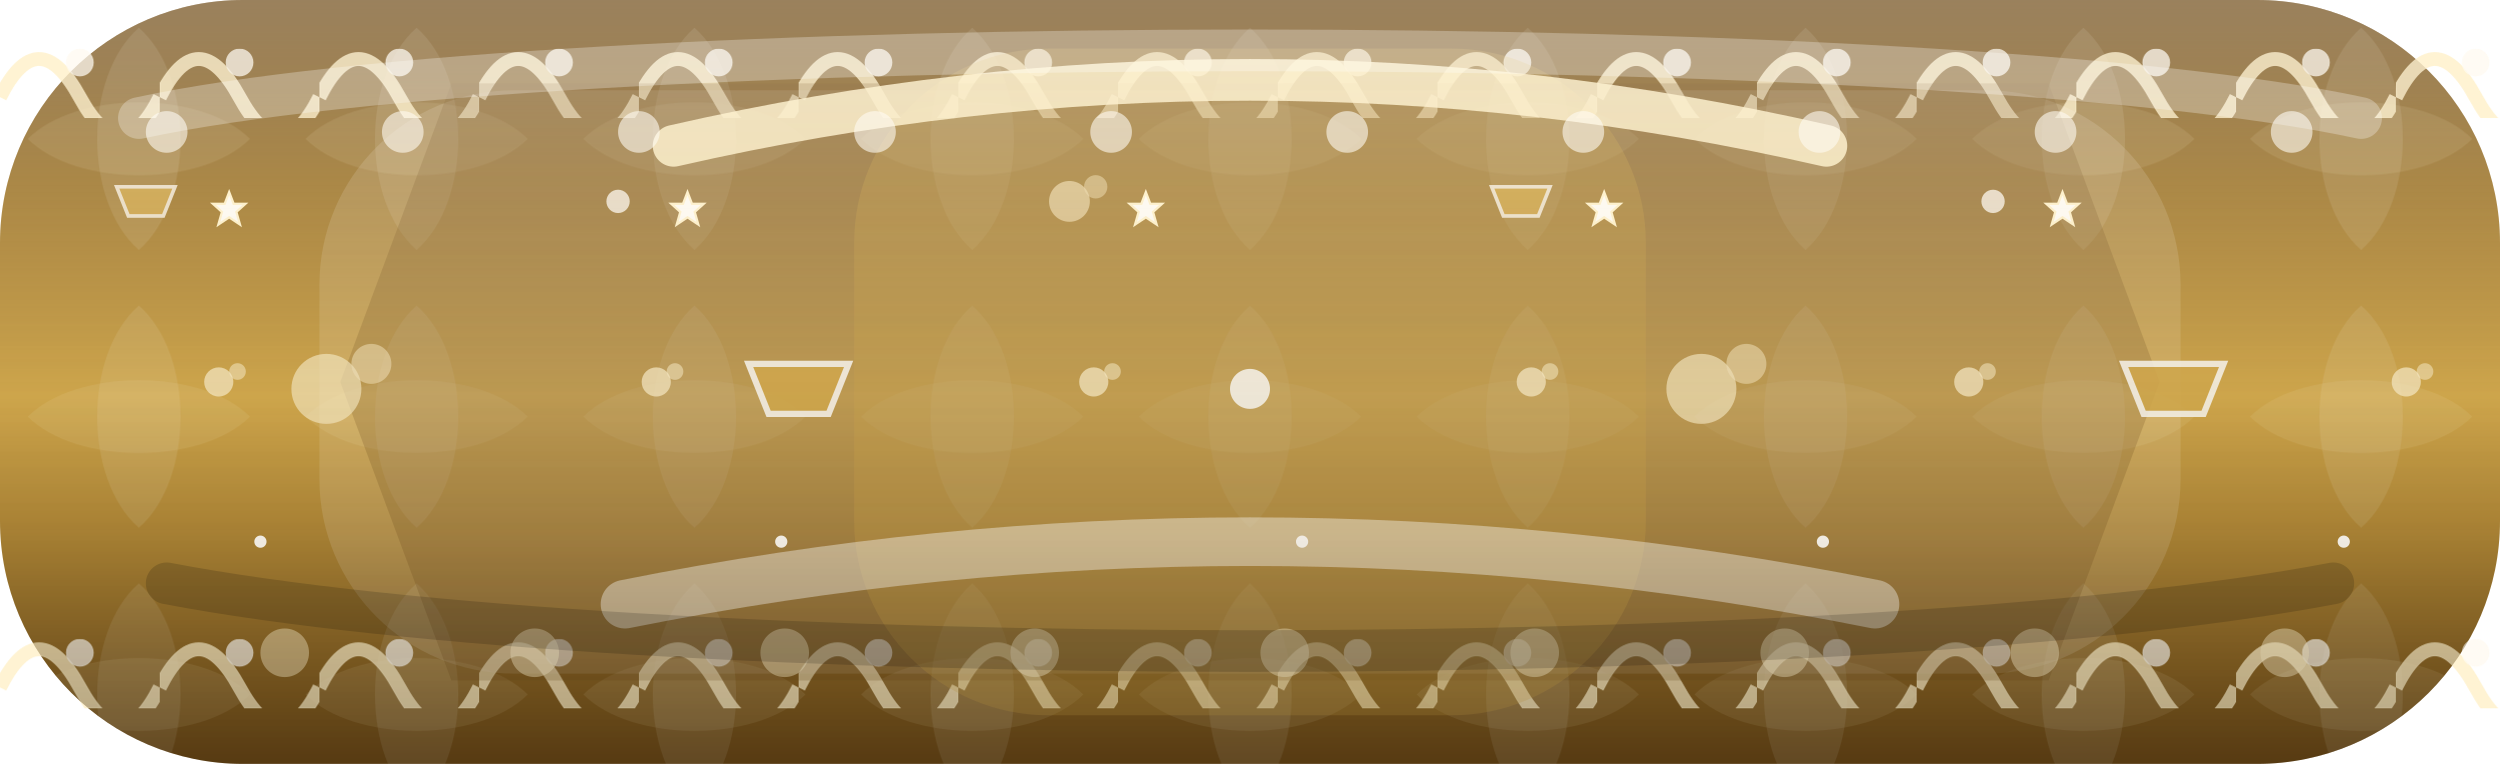
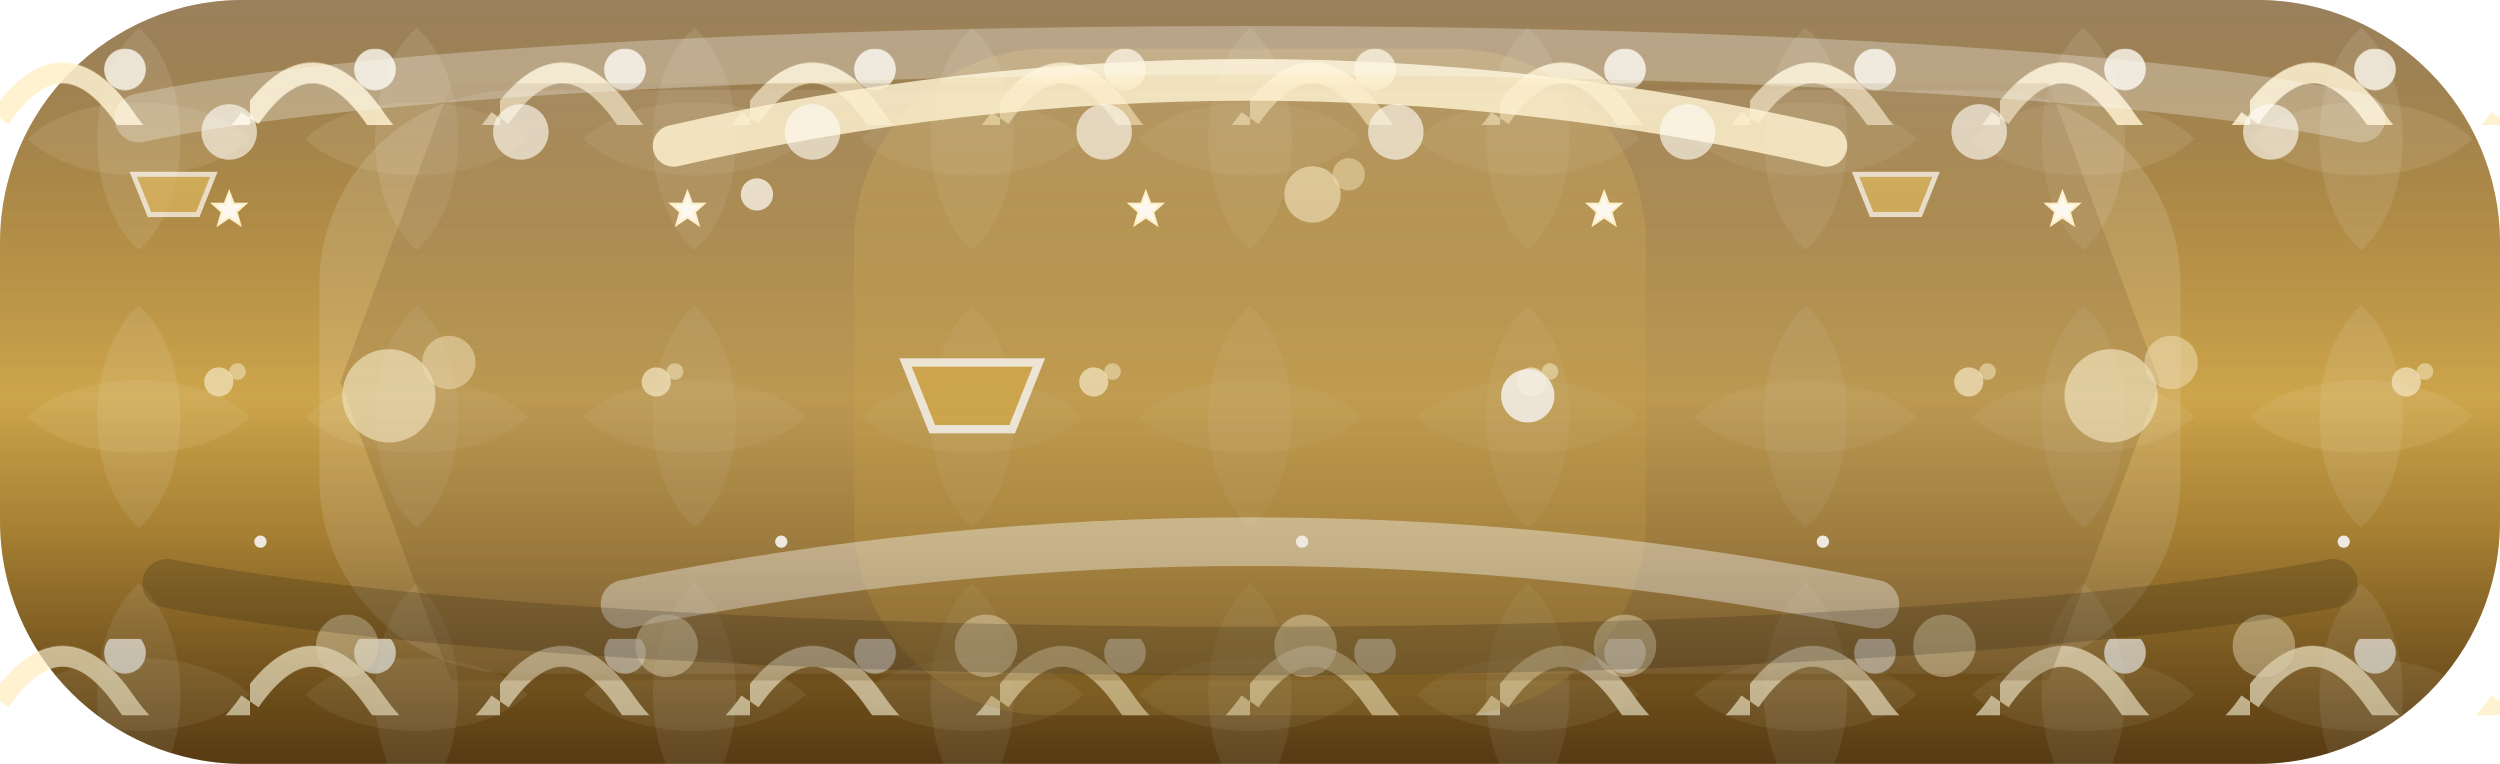
<svg xmlns="http://www.w3.org/2000/svg" width="720" height="220" viewBox="0 0 720 220">
  <defs>
    <linearGradient id="bg" x1="0" y1="0" x2="0" y2="1">
      <stop offset="0%" stop-color="#6f4b17" />
      <stop offset="52%" stop-color="#d7ab49" />
      <stop offset="100%" stop-color="#6f4b17" />
    </linearGradient>
    <linearGradient id="satin" x1="0" y1="0" x2="0" y2="1">
      <stop offset="0%" stop-color="rgba(255,255,255,0.30)" />
      <stop offset="24%" stop-color="rgba(255,255,255,0.12)" />
      <stop offset="70%" stop-color="rgba(0,0,0,0.06)" />
      <stop offset="100%" stop-color="rgba(0,0,0,0.22)" />
    </linearGradient>
    <pattern id="brocade-reveillon" width="80" height="80" patternUnits="userSpaceOnUse">
      <path d="M 40 8 C 56 22, 56 58, 40 72 C 24 58, 24 22, 40 8 Z" fill="#fffaf0" opacity="0.10" />
      <path d="M 8 40 C 22 26, 58 26, 72 40 C 58 54, 22 54, 8 40 Z" fill="#fff0c7" opacity="0.10" />
    </pattern>
-     <pattern id="trim-reveillon" width="46" height="34" patternUnits="userSpaceOnUse">
-       <path d="M 0 28 Q 11 6 23 28 T 46 28" stroke="#fff0c7" stroke-width="4" fill="none" opacity="0.85" />
-       <circle cx="23" cy="18" r="4" fill="#fffaf0" opacity="0.8" />
+     <pattern id="trim-reveillon" width="72" height="42" patternUnits="userSpaceOnUse">
+       <path d="M 0 34 Q 18 8 36 34 T 72 34" stroke="#fff0c7" stroke-width="6" fill="none" opacity="0.92" />
+       <circle cx="36" cy="20" r="6" fill="#fffaf0" opacity="0.86" />
    </pattern>
  </defs>
  <rect width="720" height="220" rx="70" fill="url(#bg)" />
  <rect x="0" y="0" width="720" height="220" rx="70" fill="url(#brocade-reveillon)" />
  <rect x="0" y="14" width="720" height="22" fill="url(#trim-reveillon)" opacity="0.90" />
  <rect x="0" y="184" width="720" height="22" fill="url(#trim-reveillon)" opacity="0.90" />
  <rect x="92" y="26" width="536" height="168" rx="56" fill="#fffaf0" opacity="0.14" />
  <path d="M 130 24 L 590 24 L 622 110 L 590 196 L 130 196 L 98 110 Z" fill="#6f4b17" opacity="0.22" />
  <rect x="246" y="14" width="228" height="192" rx="56" fill="#d7ab49" opacity="0.24" />
  <path d="M 194 42 Q 360 4 526 42" stroke="#fff0c7" stroke-width="12" fill="none" stroke-linecap="round" opacity="0.82" />
  <path d="M 180 174 Q 360 138 540 174" stroke="#fffaf0" stroke-width="14" fill="none" stroke-linecap="round" opacity="0.46" />
  <g transform="translate(63 110)">
    <circle r="4.2" fill="#fff0c7" opacity="0.72" />
    <circle cx="5.4" cy="-3" r="2.4" fill="#fff0c7" opacity="0.55" />
  </g>
  <g transform="translate(189 110)">
    <circle r="4.2" fill="#fff0c7" opacity="0.72" />
    <circle cx="5.4" cy="-3" r="2.4" fill="#fff0c7" opacity="0.55" />
  </g>
  <g transform="translate(315 110)">
    <circle r="4.2" fill="#fff0c7" opacity="0.72" />
    <circle cx="5.4" cy="-3" r="2.4" fill="#fff0c7" opacity="0.55" />
  </g>
  <g transform="translate(441 110)">
    <circle r="4.2" fill="#fff0c7" opacity="0.72" />
    <circle cx="5.4" cy="-3" r="2.4" fill="#fff0c7" opacity="0.55" />
  </g>
  <g transform="translate(567 110)">
    <circle r="4.2" fill="#fff0c7" opacity="0.72" />
    <circle cx="5.4" cy="-3" r="2.4" fill="#fff0c7" opacity="0.55" />
  </g>
  <g transform="translate(693 110)">
    <circle r="4.2" fill="#fff0c7" opacity="0.72" />
    <circle cx="5.4" cy="-3" r="2.4" fill="#fff0c7" opacity="0.55" />
  </g>
  <g transform="translate(66 60)">
    <path d="M 0 -4.68 L 1.3 -1.3 L 4.68 -1.3 L 2.08 1.04 L 3.12 4.68 L 0 2.6 L -3.12 4.68 L -2.08 1.04 L -4.68 -1.3 L -1.3 -1.3 Z" fill="#fffaf0" stroke="#fff0c7" stroke-width="0.65" />
  </g>
  <g transform="translate(198 60)">
    <path d="M 0 -4.68 L 1.3 -1.3 L 4.68 -1.3 L 2.08 1.04 L 3.12 4.68 L 0 2.6 L -3.12 4.68 L -2.08 1.04 L -4.68 -1.3 L -1.3 -1.3 Z" fill="#fffaf0" stroke="#fff0c7" stroke-width="0.65" />
  </g>
  <g transform="translate(330 60)">
    <path d="M 0 -4.68 L 1.3 -1.3 L 4.68 -1.3 L 2.08 1.04 L 3.12 4.68 L 0 2.6 L -3.12 4.68 L -2.08 1.04 L -4.68 -1.3 L -1.3 -1.3 Z" fill="#fffaf0" stroke="#fff0c7" stroke-width="0.65" />
  </g>
  <g transform="translate(462 60)">
    <path d="M 0 -4.68 L 1.3 -1.3 L 4.68 -1.3 L 2.08 1.04 L 3.12 4.68 L 0 2.6 L -3.12 4.68 L -2.08 1.04 L -4.68 -1.3 L -1.3 -1.3 Z" fill="#fffaf0" stroke="#fff0c7" stroke-width="0.65" />
  </g>
  <g transform="translate(594 60)">
    <path d="M 0 -4.68 L 1.3 -1.3 L 4.68 -1.3 L 2.08 1.04 L 3.12 4.68 L 0 2.6 L -3.12 4.68 L -2.08 1.04 L -4.68 -1.3 L -1.3 -1.3 Z" fill="#fffaf0" stroke="#fff0c7" stroke-width="0.65" />
  </g>
  <circle cx="75" cy="156" r="1.76" fill="#fffaf0" />
  <circle cx="225" cy="156" r="1.76" fill="#fffaf0" />
  <circle cx="375" cy="156" r="1.76" fill="#fffaf0" />
  <circle cx="525" cy="156" r="1.76" fill="#fffaf0" />
  <circle cx="675" cy="156" r="1.76" fill="#fffaf0" />
  <g opacity="0.74">
-     <g transform="translate(42 58)">
-       <path d="M -8.4 -4.2 L 8.4 -4.2 L 5.04 4.2 L -5.04 4.2 Z" fill="#d7ab49" stroke="#fffaf0" stroke-width="1.05" />
+     <g transform="translate(50 56)">
+       <path d="M -11.6 -5.8 L 11.6 -5.8 L 6.96 5.8 L -6.96 5.8 Z" fill="#d7ab49" stroke="#fffaf0" stroke-width="1.45" />
    </g>
-     <circle cx="178" cy="58" r="3.36" fill="#fffaf0" />
-     <g transform="translate(308 58)">
-       <circle r="5.88" fill="#fff0c7" opacity="0.72" />
-       <circle cx="7.56" cy="-4.2" r="3.36" fill="#fff0c7" opacity="0.55" />
+     <circle cx="218" cy="56" r="4.64" fill="#fffaf0" />
+     <g transform="translate(378 56)">
+       <circle r="8.12" fill="#fff0c7" opacity="0.72" />
+       <circle cx="10.44" cy="-5.8" r="4.64" fill="#fff0c7" opacity="0.55" />
    </g>
-     <g transform="translate(438 58)">
-       <path d="M -8.4 -4.2 L 8.4 -4.2 L 5.04 4.2 L -5.04 4.2 Z" fill="#d7ab49" stroke="#fffaf0" stroke-width="1.05" />
+     <g transform="translate(546 56)">
+       <path d="M -11.6 -5.8 L 11.6 -5.8 L 6.96 5.8 L -6.96 5.8 Z" fill="#d7ab49" stroke="#fffaf0" stroke-width="1.45" />
    </g>
-     <circle cx="574" cy="58" r="3.36" fill="#fffaf0" />
  </g>
  <g opacity="0.88">
-     <g transform="translate(94 112)">
-       <circle r="10.08" fill="#fff0c7" opacity="0.72" />
-       <circle cx="12.96" cy="-7.2" r="5.76" fill="#fff0c7" opacity="0.55" />
+     <g transform="translate(112 114)">
+       <circle r="13.44" fill="#fff0c7" opacity="0.72" />
+       <circle cx="17.28" cy="-9.6" r="7.68" fill="#fff0c7" opacity="0.55" />
    </g>
-     <g transform="translate(230 112)">
-       <path d="M -14.4 -7.2 L 14.4 -7.2 L 8.64 7.2 L -8.64 7.2 Z" fill="#d7ab49" stroke="#fffaf0" stroke-width="1.8" />
+     <g transform="translate(280 114)">
+       <path d="M -19.2 -9.6 L 19.2 -9.6 L 11.52 9.6 L -11.52 9.6 Z" fill="#d7ab49" stroke="#fffaf0" stroke-width="2.4" />
    </g>
-     <circle cx="360" cy="112" r="5.76" fill="#fffaf0" />
-     <g transform="translate(490 112)">
-       <circle r="10.08" fill="#fff0c7" opacity="0.72" />
-       <circle cx="12.96" cy="-7.2" r="5.76" fill="#fff0c7" opacity="0.55" />
-     </g>
-     <g transform="translate(626 112)">
-       <path d="M -14.4 -7.2 L 14.4 -7.2 L 8.64 7.2 L -8.64 7.2 Z" fill="#d7ab49" stroke="#fffaf0" stroke-width="1.8" />
+     <circle cx="440" cy="114" r="7.68" fill="#fffaf0" />
+     <g transform="translate(608 114)">
+       <circle r="13.44" fill="#fff0c7" opacity="0.72" />
+       <circle cx="17.28" cy="-9.6" r="7.68" fill="#fff0c7" opacity="0.55" />
    </g>
  </g>
  <g opacity="0.82">
-     <circle cx="48" cy="38" r="6" fill="#fffaf0" opacity="0.72" />
-     <circle cx="116" cy="38" r="6" fill="#fffaf0" opacity="0.72" />
-     <circle cx="184" cy="38" r="6" fill="#fffaf0" opacity="0.72" />
-     <circle cx="252" cy="38" r="6" fill="#fffaf0" opacity="0.72" />
-     <circle cx="320" cy="38" r="6" fill="#fffaf0" opacity="0.72" />
-     <circle cx="388" cy="38" r="6" fill="#fffaf0" opacity="0.72" />
-     <circle cx="456" cy="38" r="6" fill="#fffaf0" opacity="0.72" />
-     <circle cx="524" cy="38" r="6" fill="#fffaf0" opacity="0.72" />
-     <circle cx="592" cy="38" r="6" fill="#fffaf0" opacity="0.72" />
-     <circle cx="660" cy="38" r="6" fill="#fffaf0" opacity="0.72" />
+     <circle cx="66" cy="38" r="8" fill="#fffaf0" opacity="0.78" />
+     <circle cx="150" cy="38" r="8" fill="#fffaf0" opacity="0.78" />
+     <circle cx="234" cy="38" r="8" fill="#fffaf0" opacity="0.78" />
+     <circle cx="318" cy="38" r="8" fill="#fffaf0" opacity="0.78" />
+     <circle cx="402" cy="38" r="8" fill="#fffaf0" opacity="0.78" />
+     <circle cx="486" cy="38" r="8" fill="#fffaf0" opacity="0.78" />
+     <circle cx="570" cy="38" r="8" fill="#fffaf0" opacity="0.78" />
+     <circle cx="654" cy="38" r="8" fill="#fffaf0" opacity="0.78" />
  </g>
  <g opacity="0.72">
-     <circle cx="82" cy="188" r="7" fill="#fff0c7" opacity="0.65" />
-     <circle cx="154" cy="188" r="7" fill="#fff0c7" opacity="0.65" />
-     <circle cx="226" cy="188" r="7" fill="#fff0c7" opacity="0.65" />
-     <circle cx="298" cy="188" r="7" fill="#fff0c7" opacity="0.65" />
-     <circle cx="370" cy="188" r="7" fill="#fff0c7" opacity="0.65" />
-     <circle cx="442" cy="188" r="7" fill="#fff0c7" opacity="0.65" />
-     <circle cx="514" cy="188" r="7" fill="#fff0c7" opacity="0.65" />
-     <circle cx="586" cy="188" r="7" fill="#fff0c7" opacity="0.65" />
-     <circle cx="658" cy="188" r="7" fill="#fff0c7" opacity="0.65" />
+     <circle cx="100" cy="186" r="9" fill="#fff0c7" opacity="0.68" />
+     <circle cx="192" cy="186" r="9" fill="#fff0c7" opacity="0.68" />
+     <circle cx="284" cy="186" r="9" fill="#fff0c7" opacity="0.68" />
+     <circle cx="376" cy="186" r="9" fill="#fff0c7" opacity="0.68" />
+     <circle cx="468" cy="186" r="9" fill="#fff0c7" opacity="0.68" />
+     <circle cx="560" cy="186" r="9" fill="#fff0c7" opacity="0.68" />
+     <circle cx="652" cy="186" r="9" fill="#fff0c7" opacity="0.68" />
  </g>
  <rect x="0" y="0" width="720" height="220" rx="70" fill="url(#satin)" />
-   <path d="M 40 34 C 160 8, 560 8, 680 34" stroke="rgba(255,255,255,0.28)" stroke-width="12" stroke-linecap="round" fill="none" />
-   <path d="M 48 168 C 184 194, 536 194, 672 168" stroke="rgba(0,0,0,0.16)" stroke-width="12" stroke-linecap="round" fill="none" />
+   <path d="M 40 34 C 160 8, 560 8, 680 34" stroke="rgba(255,255,255,0.28)" stroke-width="14" stroke-linecap="round" fill="none" />
+   <path d="M 48 168 C 184 194, 536 194, 672 168" stroke="rgba(0,0,0,0.16)" stroke-width="14" stroke-linecap="round" fill="none" />
</svg>
